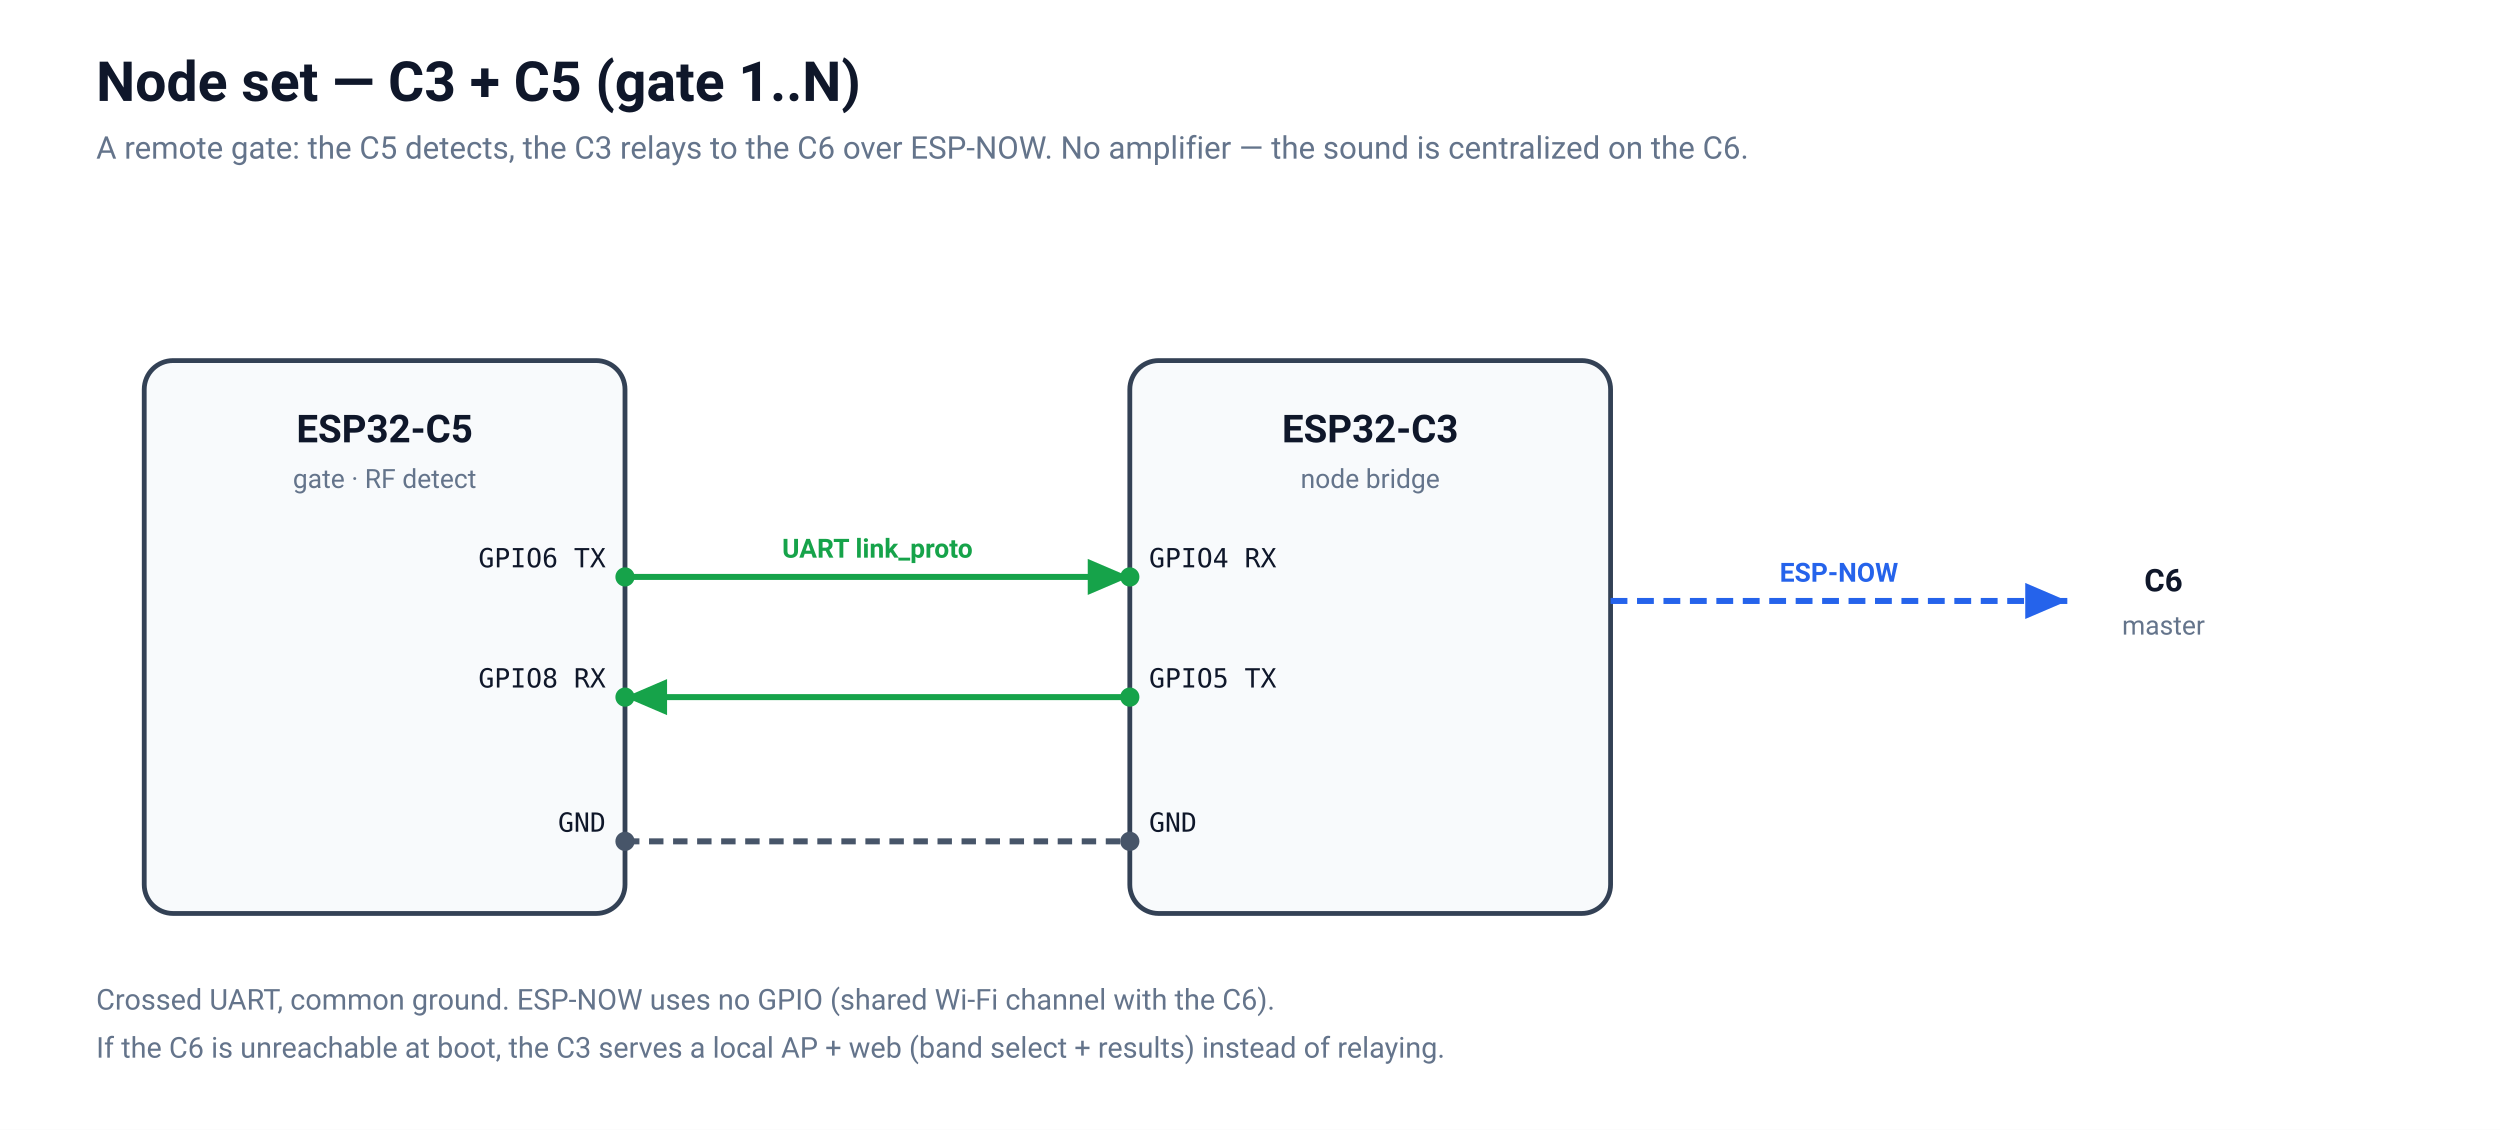
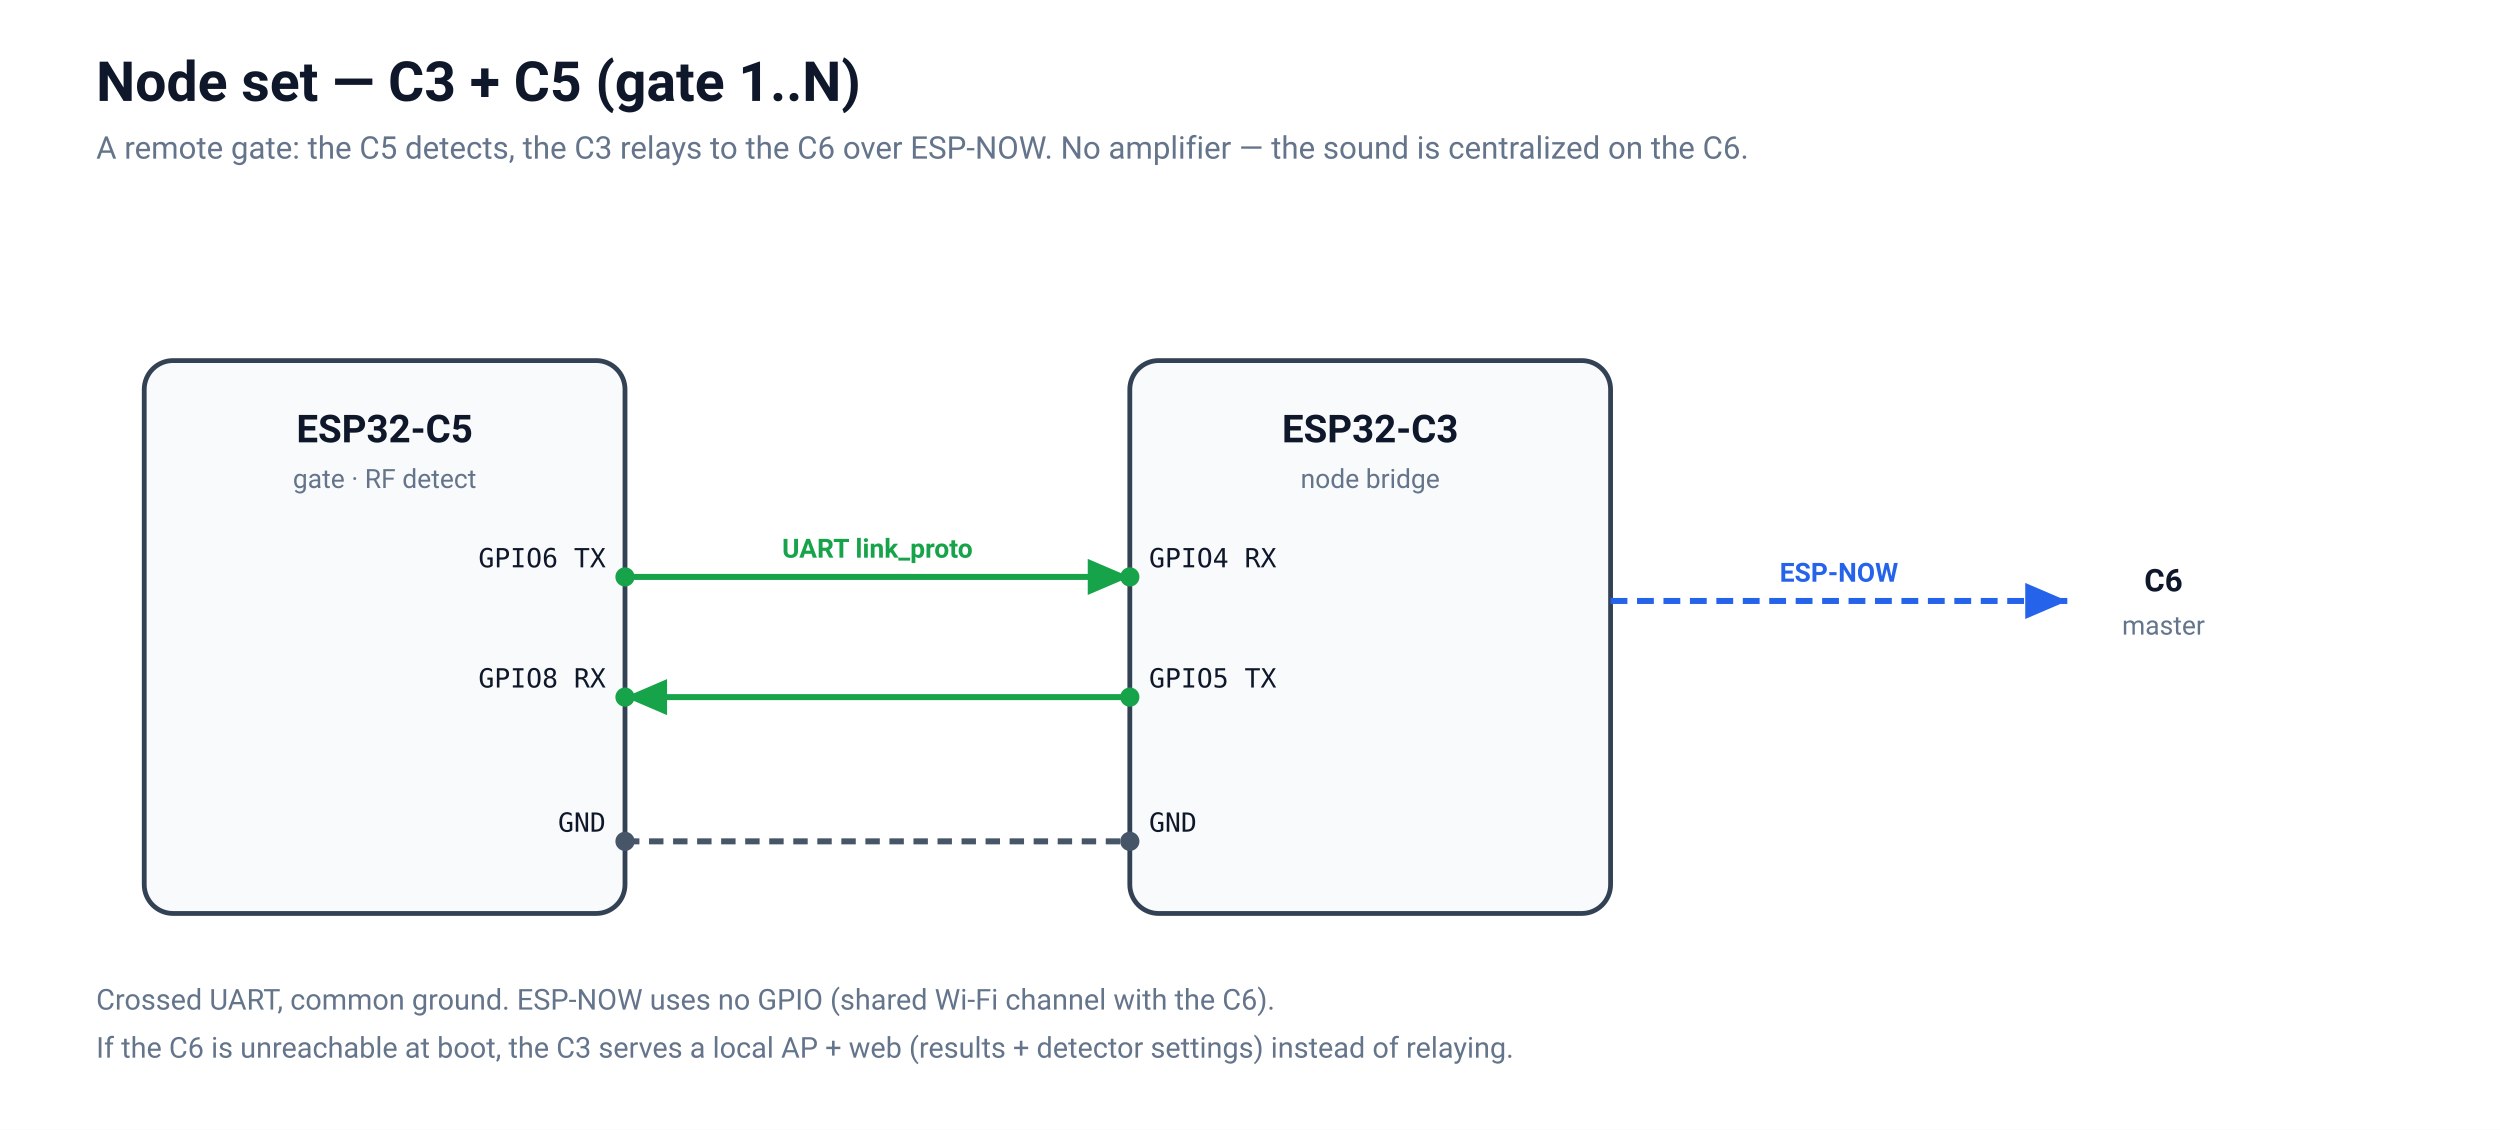
<svg xmlns="http://www.w3.org/2000/svg" viewBox="0 0 1040 470" font-family="system-ui, -apple-system, Segoe UI, Roboto, sans-serif">
  <defs>
    <marker id="g" markerWidth="9" markerHeight="9" refX="7" refY="3" orient="auto">
      <path d="M0,0 L7,3 L0,6 Z" fill="#16a34a" />
    </marker>
    <marker id="b" markerWidth="9" markerHeight="9" refX="7" refY="3" orient="auto">
      <path d="M0,0 L7,3 L0,6 Z" fill="#2563eb" />
    </marker>
  </defs>
  <rect x="0" y="0" width="1040" height="470" fill="#ffffff" />
  <text x="40" y="42" font-size="23" font-weight="700" fill="#0f172a">Node set — C3 + C5 (gate 1..N)</text>
  <text x="40" y="66" font-size="13" fill="#64748b">A remote gate: the C5 detects, the C3 relays to the C6 over ESP-NOW. No amplifier — the sound is centralized on the C6.</text>
  <rect x="60" y="150" width="200" height="230" rx="12" fill="#f8fafc" stroke="#334155" stroke-width="2" />
  <text x="160" y="184" font-size="16" font-weight="700" fill="#0f172a" text-anchor="middle">ESP32-C5</text>
  <text x="160" y="203" font-size="11" fill="#64748b" text-anchor="middle">gate · RF detect</text>
  <rect x="470" y="150" width="200" height="230" rx="12" fill="#f8fafc" stroke="#334155" stroke-width="2" />
  <text x="570" y="184" font-size="16" font-weight="700" fill="#0f172a" text-anchor="middle">ESP32-C3</text>
  <text x="570" y="203" font-size="11" fill="#64748b" text-anchor="middle">node bridge</text>
  <line x1="260" y1="240" x2="470" y2="240" stroke="#16a34a" stroke-width="2.5" marker-end="url(#g)" />
  <line x1="470" y1="290" x2="260" y2="290" stroke="#16a34a" stroke-width="2.5" marker-end="url(#g)" />
  <line x1="260" y1="350" x2="470" y2="350" stroke="#475569" stroke-width="2.5" stroke-dasharray="6 4" />
  <text x="365" y="232" font-size="11" fill="#16a34a" text-anchor="middle" font-weight="600">UART link_proto</text>
  <g font-size="11" font-family="ui-monospace,monospace" fill="#0f172a">
    <circle cx="260" cy="240" r="4" fill="#16a34a" />
    <text x="252" y="236" text-anchor="end">GPIO6 TX</text>
    <circle cx="260" cy="290" r="4" fill="#16a34a" />
    <text x="252" y="286" text-anchor="end">GPIO8 RX</text>
    <circle cx="260" cy="350" r="4" fill="#475569" />
    <text x="252" y="346" text-anchor="end">GND</text>
    <circle cx="470" cy="240" r="4" fill="#16a34a" />
    <text x="478" y="236">GPIO4 RX</text>
    <circle cx="470" cy="290" r="4" fill="#16a34a" />
    <text x="478" y="286">GPIO5 TX</text>
    <circle cx="470" cy="350" r="4" fill="#475569" />
    <text x="478" y="346">GND</text>
  </g>
  <line x1="670" y1="250" x2="860" y2="250" stroke="#2563eb" stroke-width="2.5" stroke-dasharray="7 4" marker-end="url(#b)" />
  <text x="765" y="242" font-size="11" fill="#2563eb" text-anchor="middle" font-weight="600">ESP-NOW</text>
  <text x="900" y="246" font-size="13" font-weight="700" fill="#0f172a" text-anchor="middle">C6</text>
  <text x="900" y="264" font-size="11" fill="#64748b" text-anchor="middle">master</text>
  <text x="40" y="420" font-size="12" fill="#64748b">Crossed UART, common ground. ESP-NOW uses no GPIO (shared Wi-Fi channel with the C6).</text>
-   <text x="40" y="440" font-size="12" fill="#64748b">If the C6 is unreachable at boot, the C3 serves a local AP + web (band select + results) instead of relaying.</text>
+   <text x="40" y="440" font-size="12" fill="#64748b">If the C6 is unreachable at boot, the C3 serves a local AP + web (results + detector settings) instead of relaying.</text>
</svg>
